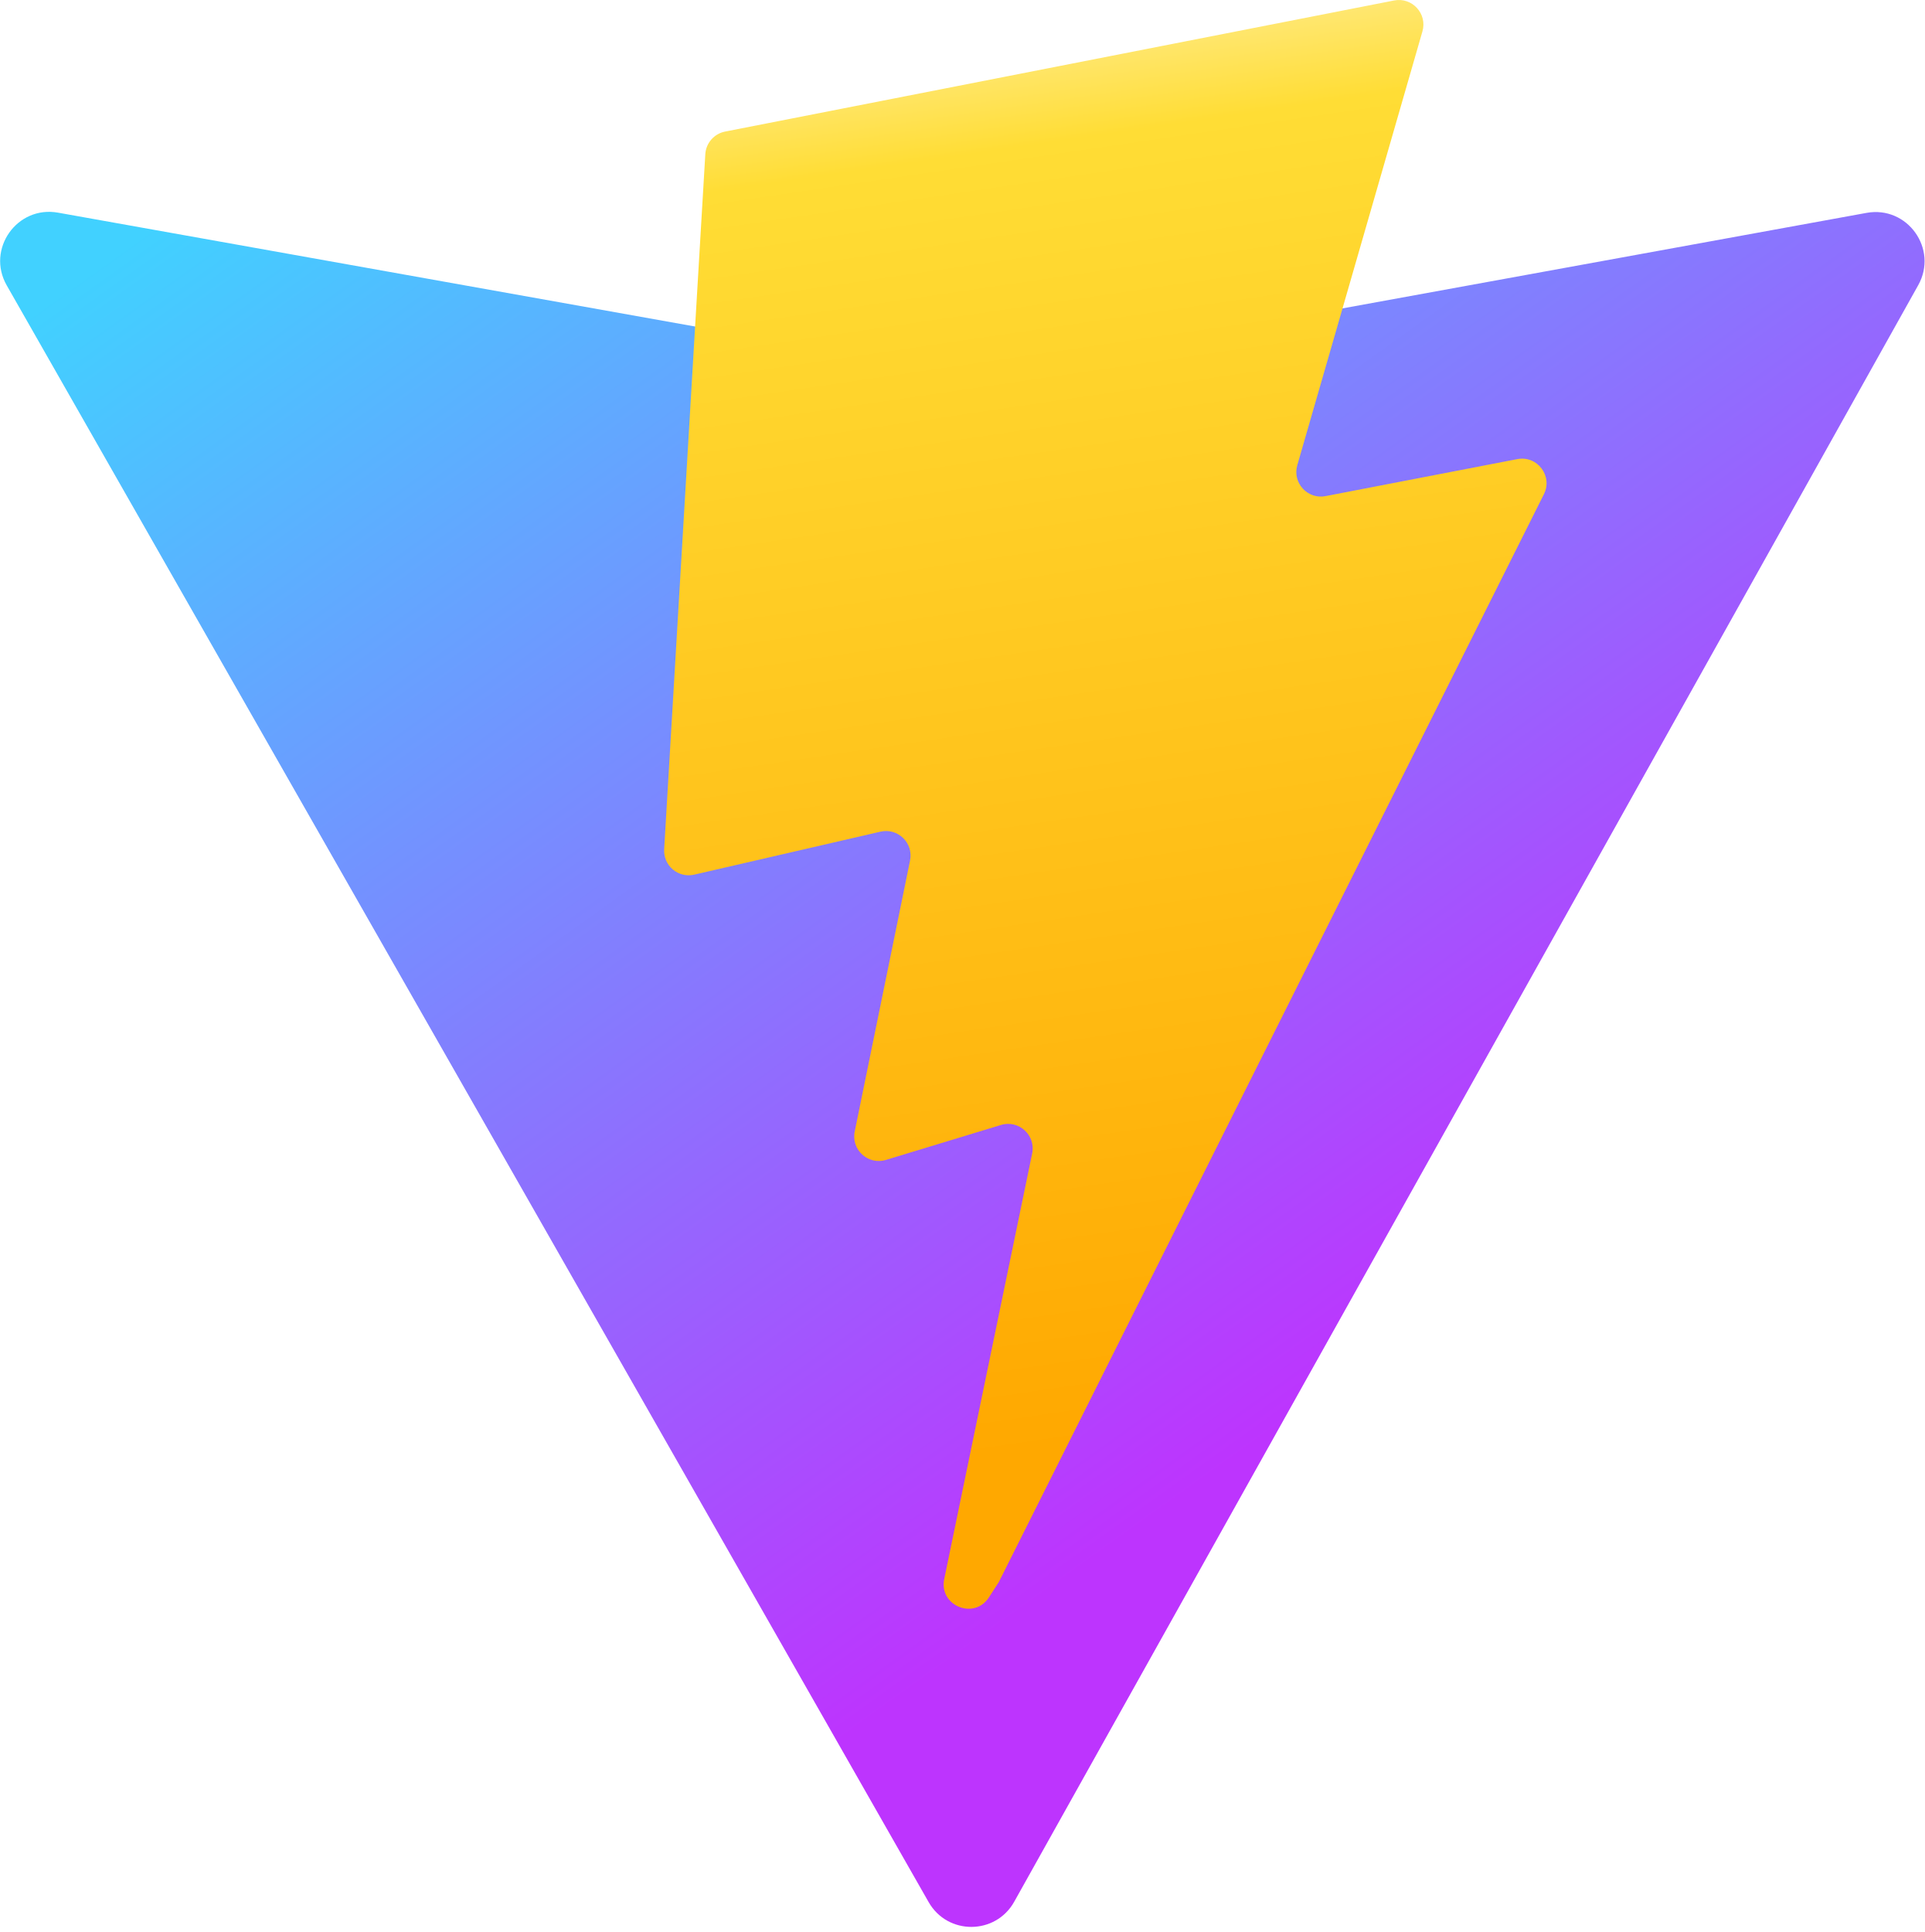
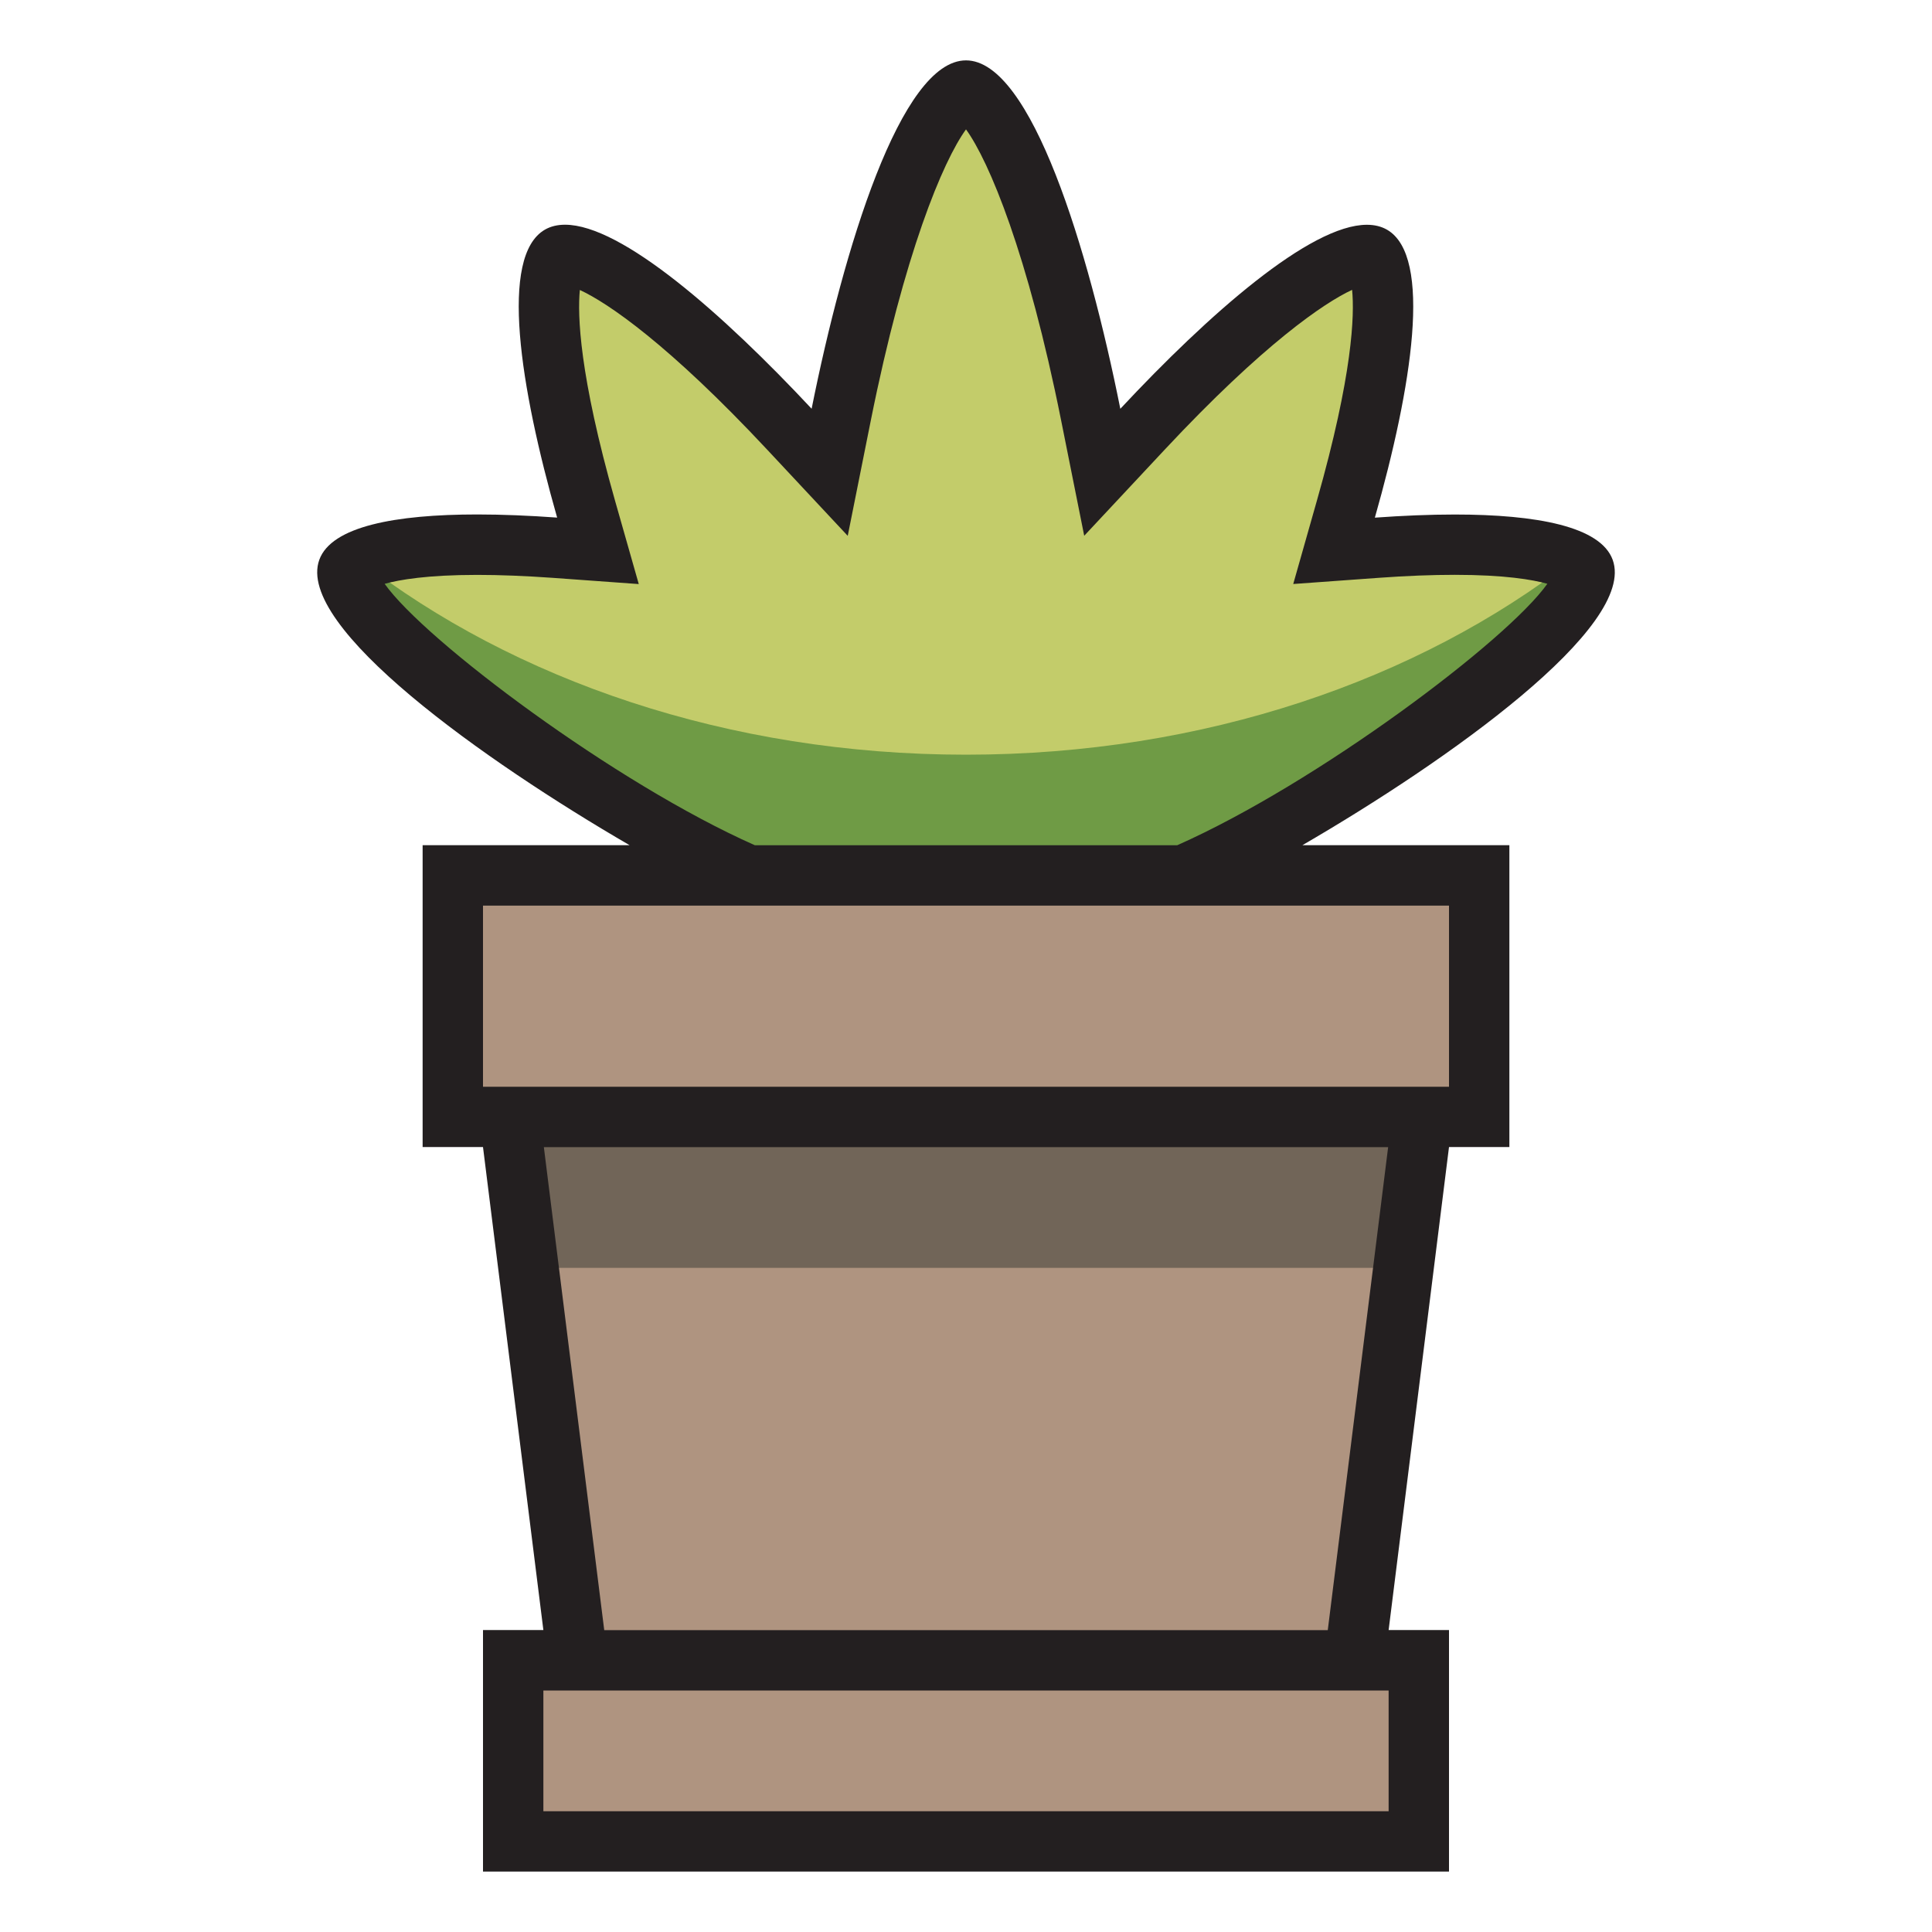
- <svg xmlns="http://www.w3.org/2000/svg" aria-hidden="true" role="img" class="iconify iconify--logos" width="31.88" height="32" preserveAspectRatio="xMidYMid meet" viewBox="0 0 256 257">
-   <defs>
-     <linearGradient id="IconifyId1813088fe1fbc01fb466" x1="-.828%" x2="57.636%" y1="7.652%" y2="78.411%">
-       <stop offset="0%" stop-color="#41D1FF" />
-       <stop offset="100%" stop-color="#BD34FE" />
-     </linearGradient>
-     <linearGradient id="IconifyId1813088fe1fbc01fb467" x1="43.376%" x2="50.316%" y1="2.242%" y2="89.03%">
-       <stop offset="0%" stop-color="#FFEA83" />
-       <stop offset="8.333%" stop-color="#FFDD35" />
-       <stop offset="100%" stop-color="#FFA800" />
-     </linearGradient>
-   </defs>
-   <path fill="url(#IconifyId1813088fe1fbc01fb466)" d="M255.153 37.938L134.897 252.976c-2.483 4.44-8.862 4.466-11.382.048L.875 37.958c-2.746-4.814 1.371-10.646 6.827-9.67l120.385 21.517a6.537 6.537 0 0 0 2.322-.004l117.867-21.483c5.438-.991 9.574 4.796 6.877 9.62Z" />
-   <path fill="url(#IconifyId1813088fe1fbc01fb467)" d="M185.432.063L96.44 17.501a3.268 3.268 0 0 0-2.634 3.014l-5.474 92.456a3.268 3.268 0 0 0 3.997 3.378l24.777-5.718c2.318-.535 4.413 1.507 3.936 3.838l-7.361 36.047c-.495 2.426 1.782 4.5 4.151 3.78l15.304-4.649c2.372-.72 4.652 1.36 4.15 3.788l-11.698 56.621c-.732 3.542 3.979 5.473 5.943 2.437l1.313-2.028l72.516-144.72c1.215-2.423-.88-5.186-3.54-4.672l-25.505 4.922c-2.396.462-4.435-1.77-3.759-4.114l16.646-57.705c.677-2.35-1.37-4.583-3.769-4.113Z" />
+ <svg xmlns="http://www.w3.org/2000/svg" version="1.1" id="Uploaded to svgrepo.com" viewBox="0 0 32 32" xml:space="preserve" fill="#000000">
+   <g id="SVGRepo_bgCarrier" stroke-width="0" />
+   <g id="SVGRepo_tracerCarrier" stroke-linecap="round" stroke-linejoin="round" />
+   <g id="SVGRepo_iconCarrier">
+     <style type="text/css"> .avocado_een{fill:#231F20;} .avocado_negen{fill:#6F9B45;} .avocado_tien{fill:#C3CC6A;} .avocado_drie{fill:#716558;} .avocado_vier{fill:#AF9480;} .st0{fill:#EAD13F;} .st1{fill:#CC4121;} .st2{fill:#FFFAEE;} .st3{fill:#E0A838;} .st4{fill:#D1712A;} .st5{fill:#A3AEB5;} .st6{fill:#788287;} .st7{fill:#248EBC;} .st8{fill:#8D3E93;} .st9{fill:#3D3935;} .st10{fill:#D36781;} .st11{fill:#E598A3;} .st12{fill:#DBD2C1;} .st13{fill:#231F20;} </style>
+     <g>
+       <path class="avocado_tien" d="M26.241,9.442c-0.061-0.167-0.796-0.56-3.433-0.371l-0.712,0.052l0.195-0.687 c0.887-3.12,0.602-4.102,0.433-4.2c-0.19-0.11-1.291,0.188-3.803,2.874l-0.665,0.711l-0.19-0.954C17.263,2.852,16.311,1.5,16,1.5 s-1.263,1.352-2.066,5.368l-0.19,0.954l-0.665-0.711c-2.517-2.691-3.617-2.982-3.803-2.874c-0.169,0.098-0.454,1.08,0.433,4.2 l0.195,0.687L9.191,9.072C6.557,8.883,5.82,9.275,5.759,9.442c-0.285,0.784,3.815,3.739,6.668,5.058h7.146 C22.426,13.182,26.526,10.226,26.241,9.442z" />
+       <path class="avocado_negen" d="M26.241,9.442c-0.016-0.043-0.078-0.1-0.202-0.159C23.495,11.257,19.95,12.5,16,12.5 c-3.95,0-7.495-1.243-10.039-3.217C5.837,9.342,5.775,9.4,5.759,9.442c-0.285,0.784,3.815,3.739,6.668,5.058h7.146 C22.426,13.182,26.526,10.226,26.241,9.442z" />
+       <polygon class="avocado_vier" points="23.5,27.5 22.434,27.5 23.559,18.5 24.5,18.5 24.5,14.5 7.5,14.5 7.5,18.5 8.441,18.5 9.566,27.5 8.5,27.5 8.5,30.5 23.5,30.5 " />
+       <polygon class="avocado_drie" points="23.253,21 8.762,21 8.441,18.5 23.559,18.5 " />
+       <path class="avocado_een" d="M26.711,9.272c-0.201-0.553-1.263-0.75-2.616-0.75c-0.419,0-0.865,0.019-1.323,0.052 c0.615-2.161,0.96-4.331,0.202-4.769c-0.097-0.056-0.209-0.082-0.334-0.082c-0.939,0-2.619,1.479-4.084,3.048 C18.029,4.134,17.083,1,16,1s-2.029,3.134-2.557,5.77c-1.466-1.568-3.145-3.048-4.084-3.048c-0.125,0-0.237,0.026-0.334,0.082 C8.267,4.242,8.613,6.412,9.228,8.573C8.77,8.54,8.323,8.521,7.905,8.521c-1.353,0-2.415,0.197-2.616,0.75 c-0.403,1.107,2.732,3.33,5.139,4.728H7v5h1l1,8H8v4h16v-4h-1l1-8h1v-5h-3.428C23.979,12.602,27.114,10.379,26.711,9.272z M23,30H9 v-2h14V30z M21.992,27H10.008l-1-8h13.984L21.992,27z M24,18H8v-3h16V18z M19.498,14h-6.995c-2.312-1.025-5.465-3.389-6.132-4.33 c0.243-0.068,0.706-0.148,1.534-0.148c0.377,0,0.798,0.017,1.251,0.049l1.424,0.103L10.189,8.3c-0.597-2.1-0.625-3.086-0.585-3.497 c0.462,0.213,1.471,0.898,3.108,2.65l1.329,1.422l0.382-1.909C14.976,4.205,15.617,2.67,16,2.143 c0.383,0.527,1.024,2.062,1.576,4.822l0.382,1.909l1.329-1.422c1.639-1.754,2.648-2.438,3.108-2.651 c0.041,0.41,0.013,1.396-0.585,3.498L21.42,9.673l1.424-0.103c0.454-0.033,0.875-0.049,1.251-0.049c0.828,0,1.29,0.08,1.534,0.148 C24.963,10.611,21.81,12.975,19.498,14z" />
+     </g>
+   </g>
</svg>
